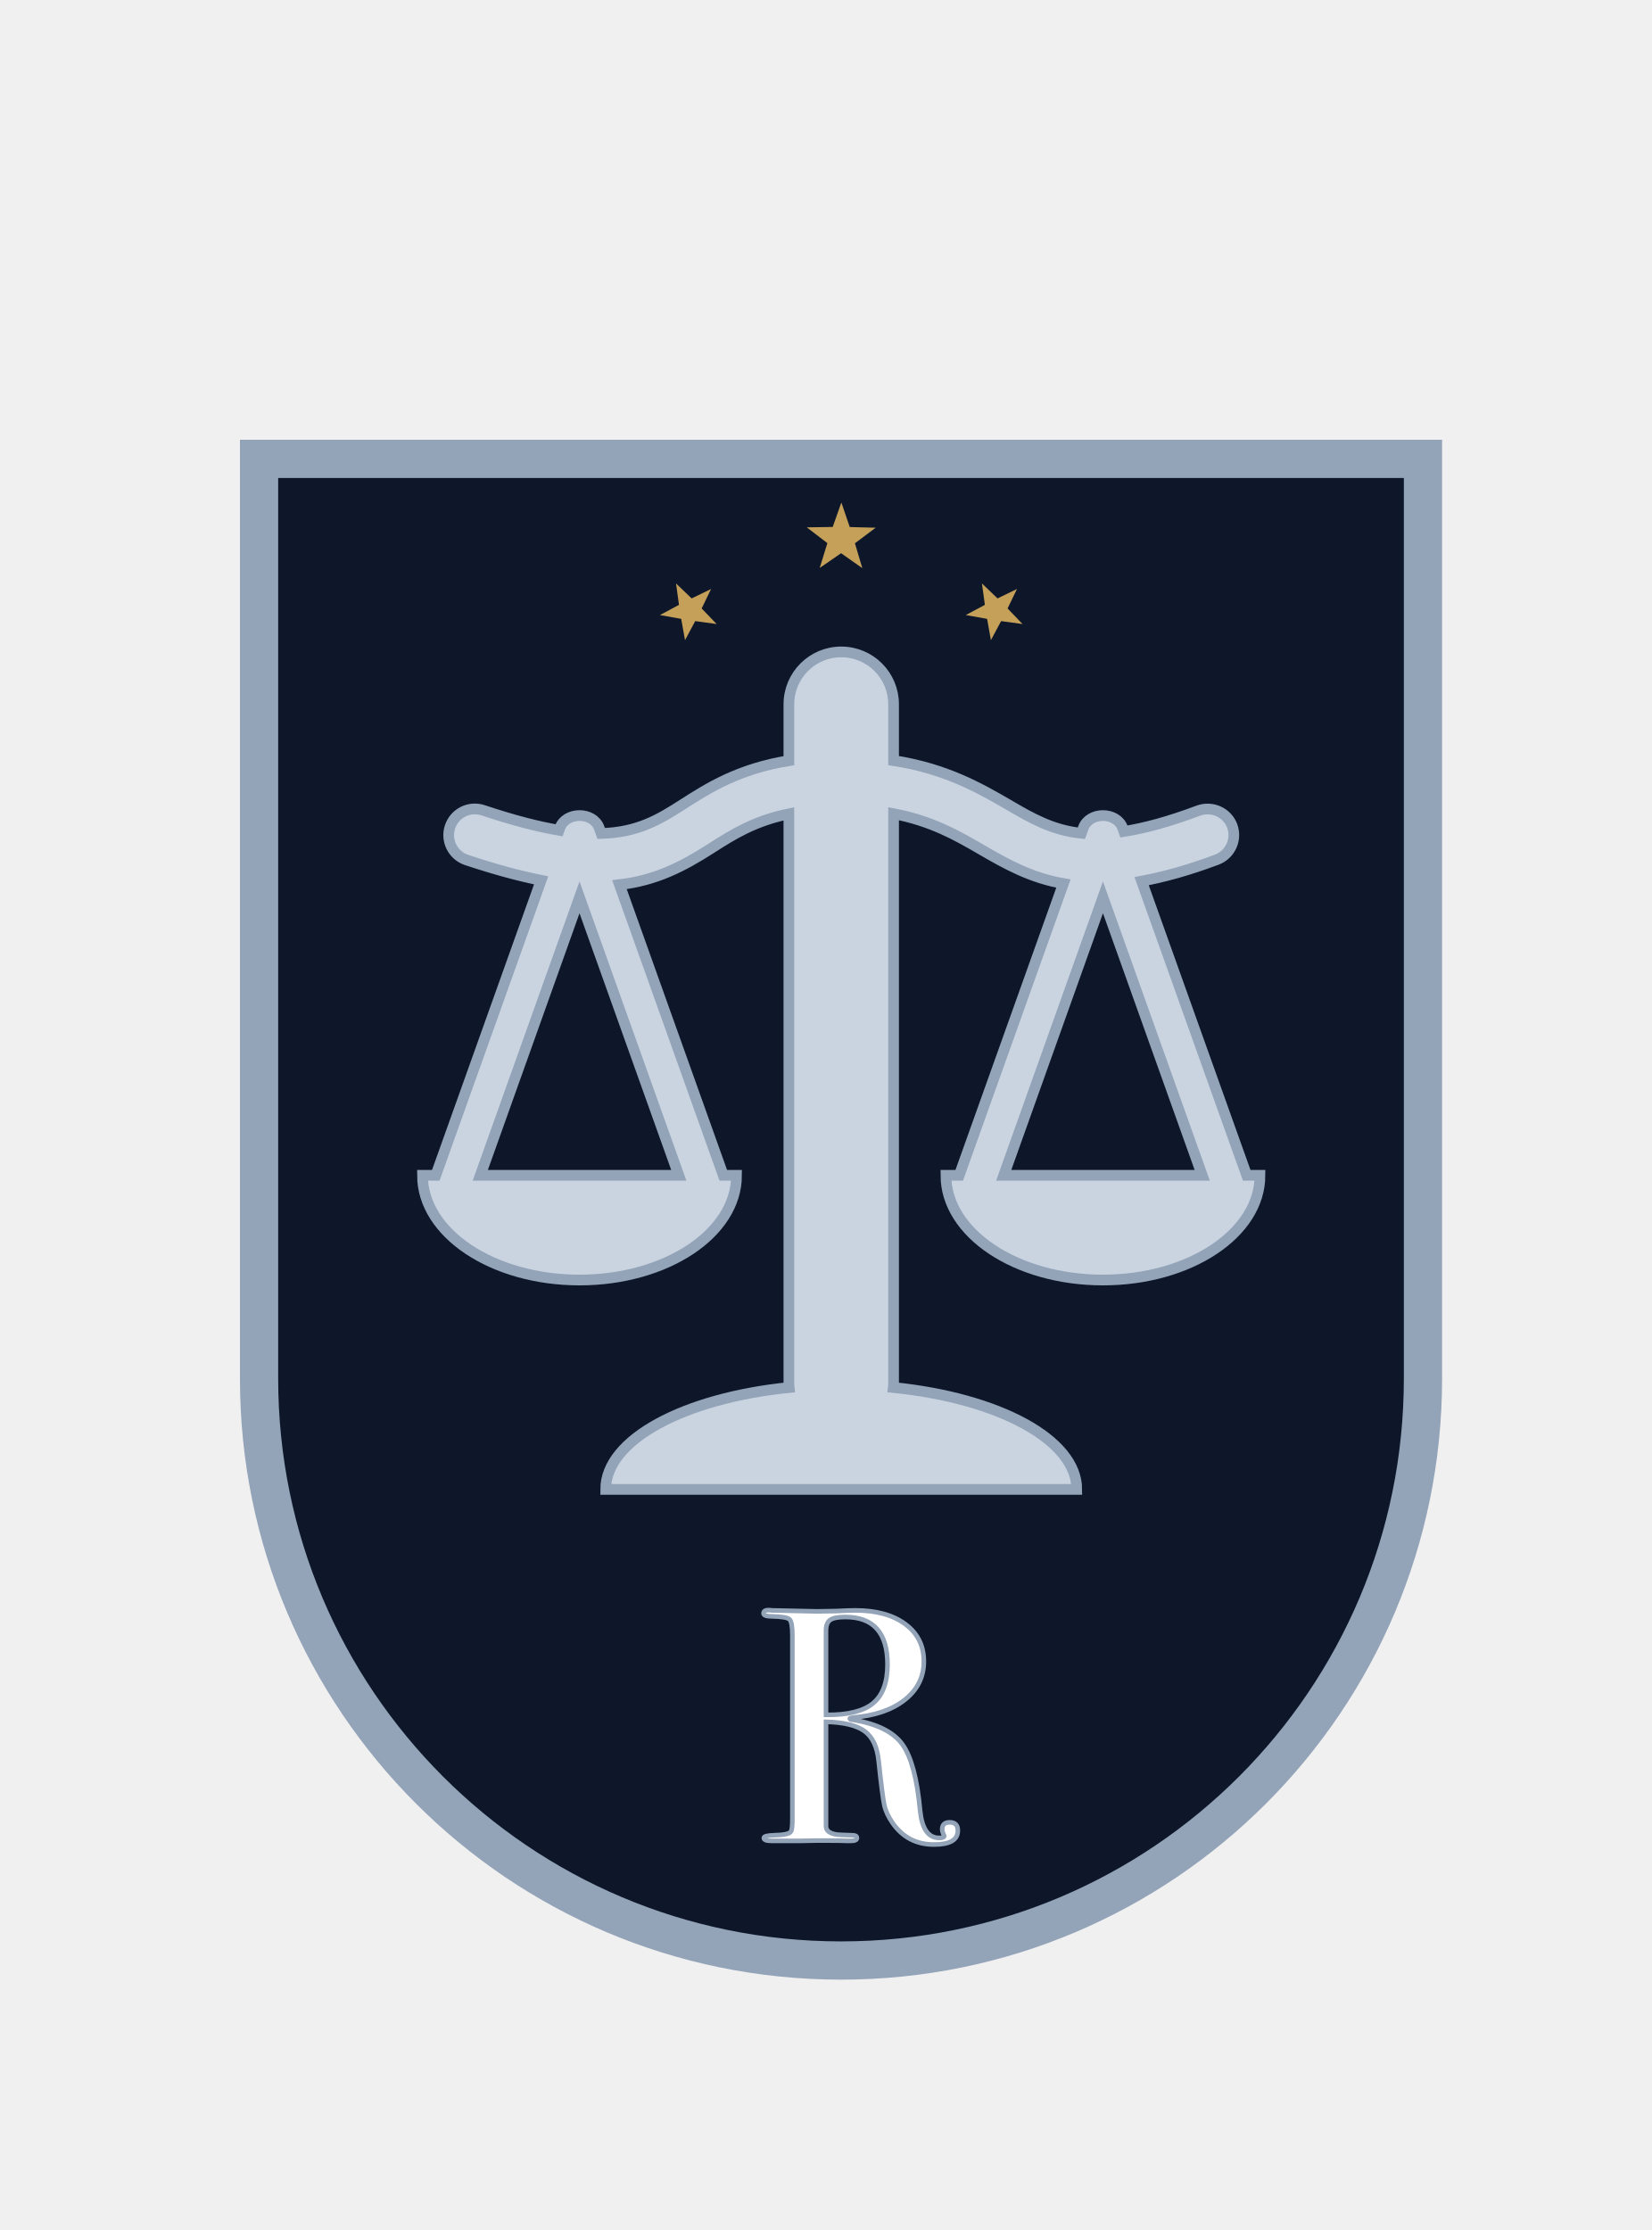
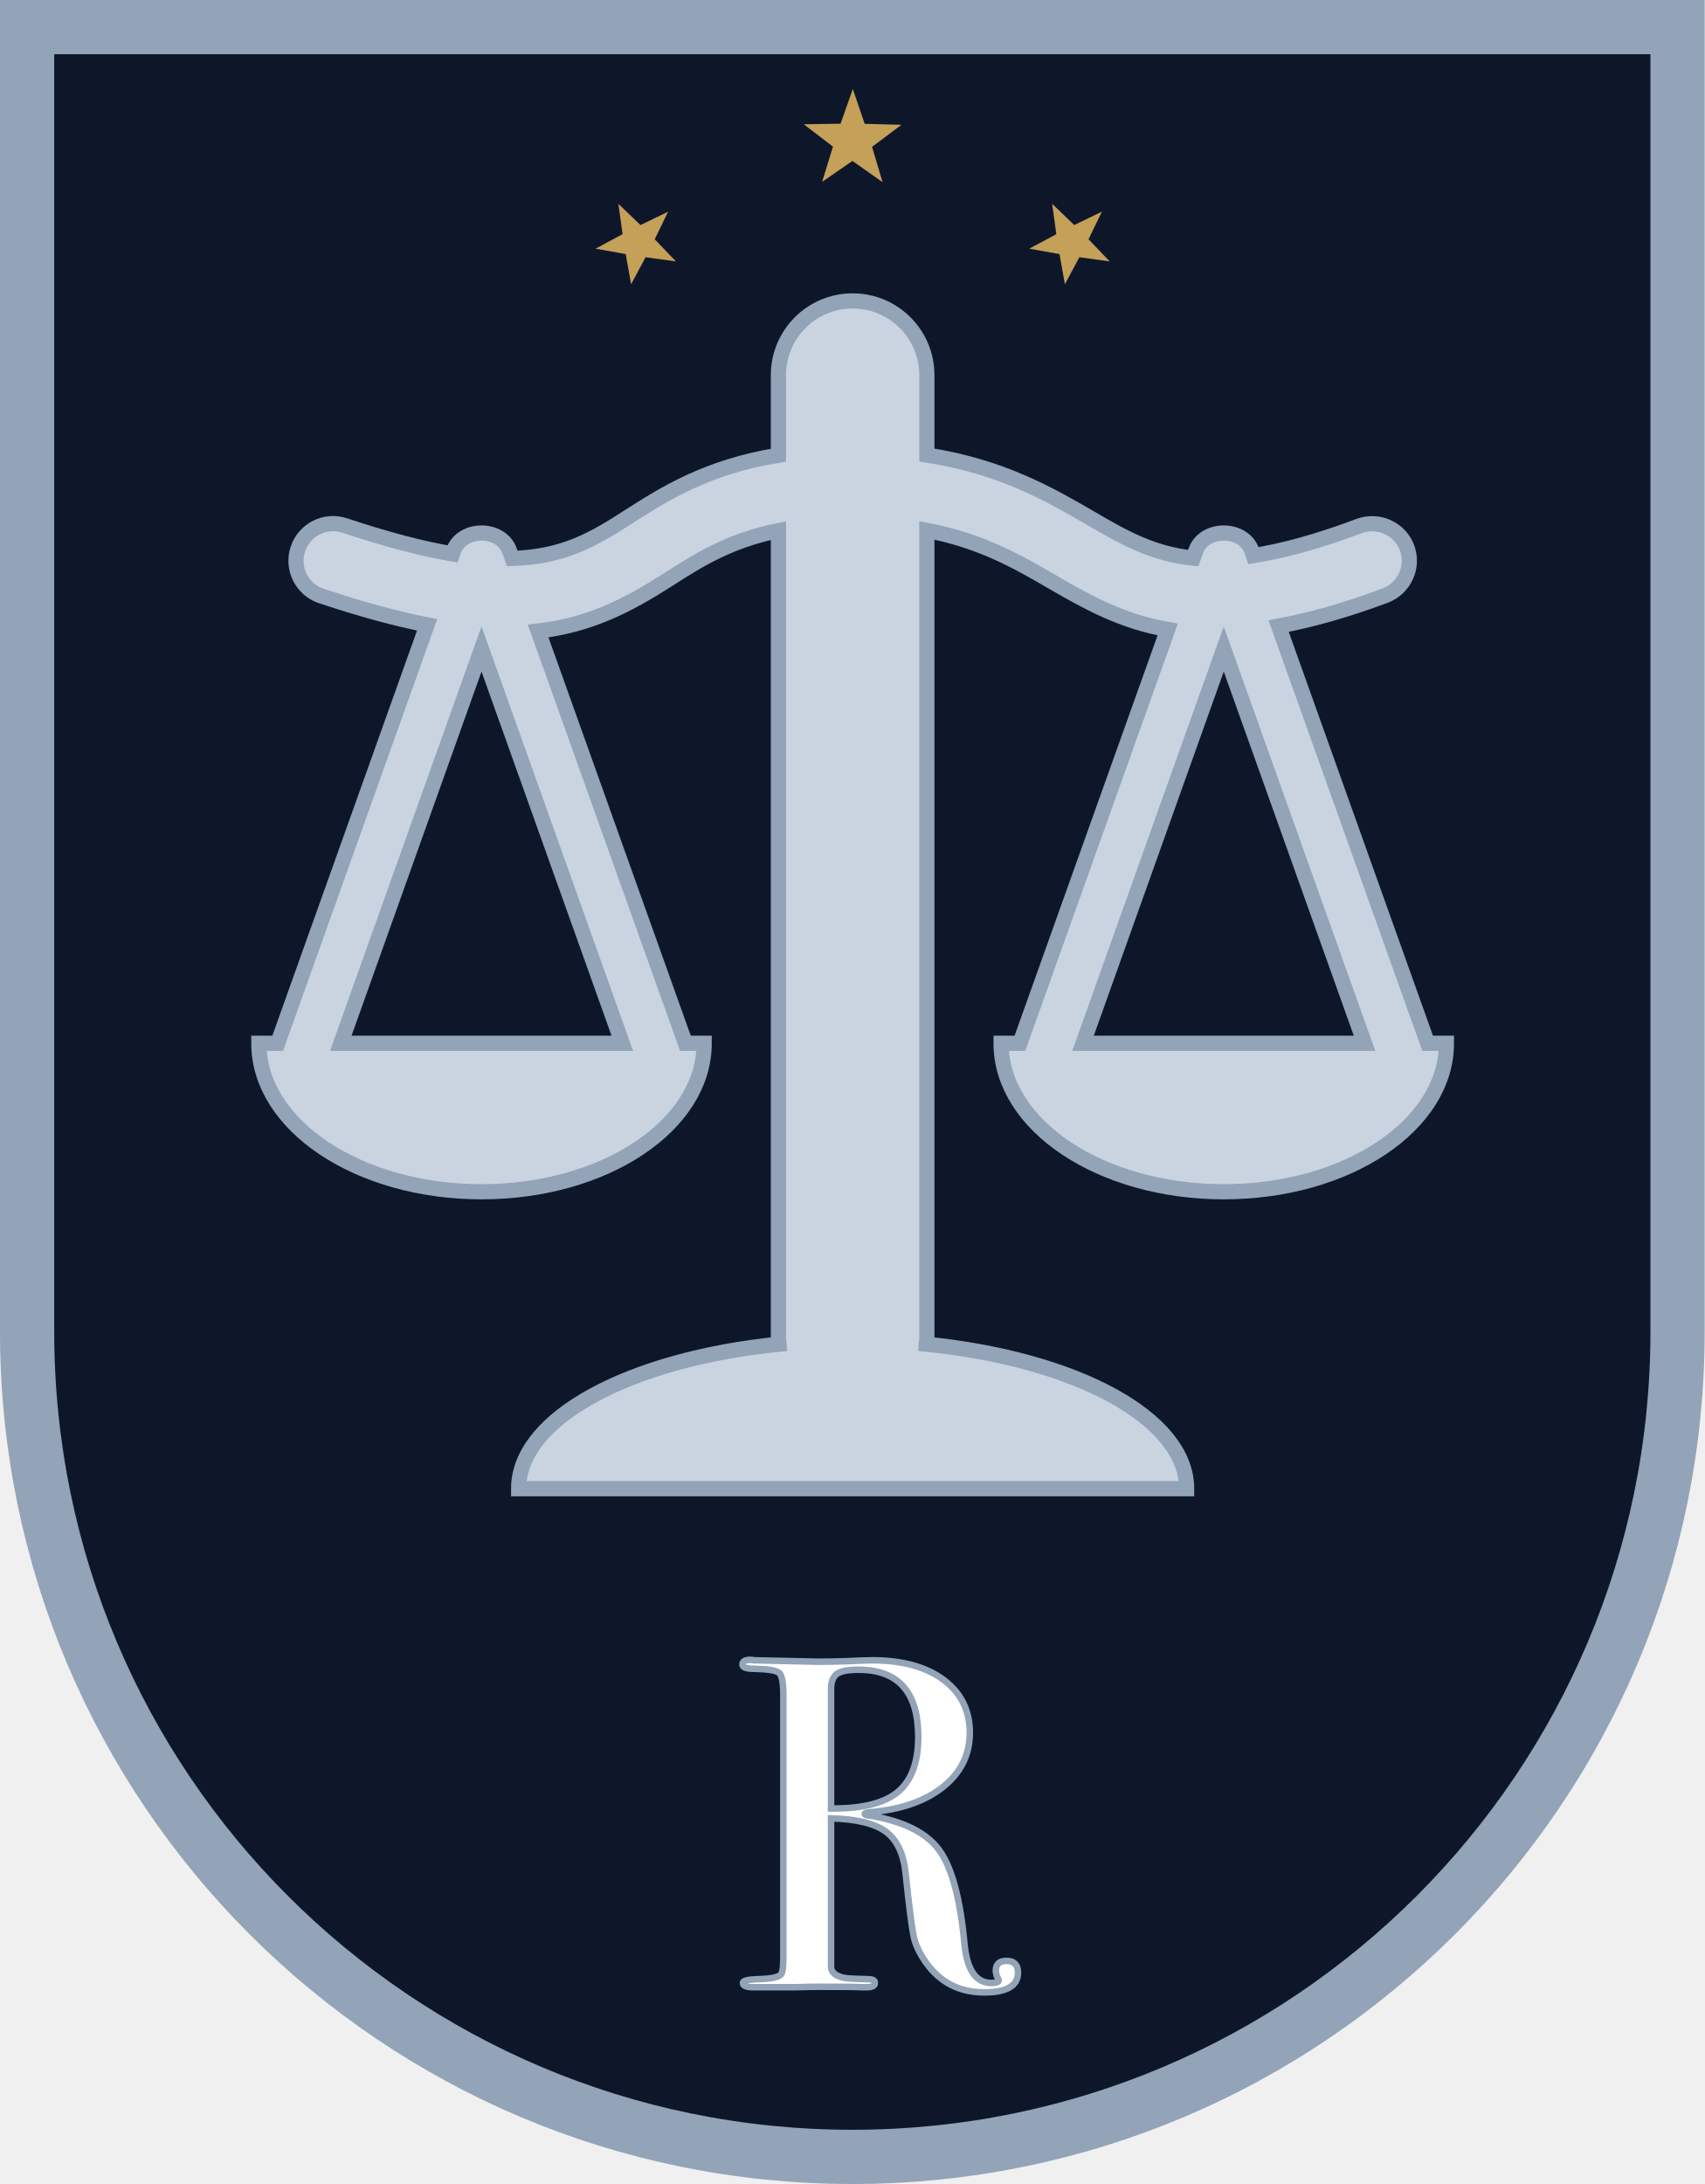
- <svg xmlns="http://www.w3.org/2000/svg" viewBox="0 0 1080 1458">
+ <svg xmlns="http://www.w3.org/2000/svg" viewBox="156.88 287.5 785.97 1006.81">
  <g id="am1">
    <path id="am2" style="fill:#0e172a;fill-opacity:1;fill-rule:evenodd;opacity:1;stroke:#93a3b8;stroke-linecap:butt;stroke-linejoin:miter;stroke-miterlimit:10;stroke-opacity:1;stroke-width:25;" d="M930.344,300 C930.344,300,930.344,901.327,930.344,901.327 C930.344,1111.46,759.996,1281.81,549.86,1281.81 C339.725,1281.81,169.377,1111.46,169.377,901.327 C169.377,901.327,169.377,300,169.377,300 C169.377,300,930.344,300,930.344,300 z" />
    <path id="am3" style="fill:#c4a059;fill-opacity:1;fill-rule:nonzero;opacity:1;stroke:none;" d="M464.906,385.094 C464.906,385.094,458.749,397.812,458.749,397.812 C458.749,397.812,468.534,408.004,468.534,408.004 C468.534,408.004,454.537,406.078,454.537,406.078 C454.537,406.078,447.867,418.534,447.867,418.534 C447.867,418.534,445.373,404.627,445.373,404.627 C445.373,404.627,431.466,402.133,431.466,402.133 C431.466,402.133,443.922,395.463,443.922,395.463 C443.922,395.463,441.996,381.466,441.996,381.466 C441.996,381.466,452.189,391.251,452.189,391.251 C452.189,391.251,464.906,385.094,464.906,385.094 z" />
    <path id="am4" style="fill:#c4a059;fill-opacity:1;fill-rule:nonzero;opacity:1;stroke:none;" d="M664.914,385.086 C664.914,385.086,658.754,397.81,658.754,397.81 C658.754,397.81,668.545,408.008,668.545,408.008 C668.545,408.008,654.539,406.082,654.539,406.082 C654.539,406.082,647.866,418.545,647.866,418.545 C647.866,418.545,645.37,404.63,645.37,404.63 C645.37,404.63,631.455,402.134,631.455,402.134 C631.455,402.134,643.918,395.461,643.918,395.461 C643.918,395.461,641.992,381.455,641.992,381.455 C641.992,381.455,652.19,391.246,652.19,391.246 C652.19,391.246,664.914,385.086,664.914,385.086 z" />
    <path id="am5" style="fill:#c4a059;fill-opacity:1;fill-rule:nonzero;opacity:1;stroke:none;" d="M572.531,345.023 C572.531,345.023,558.959,355.201,558.959,355.201 C558.959,355.201,563.787,371.465,563.787,371.465 C563.787,371.465,549.912,361.702,549.912,361.702 C549.912,361.702,535.936,371.319,535.936,371.319 C535.936,371.319,540.934,355.107,540.934,355.107 C540.934,355.107,527.469,344.787,527.469,344.787 C527.469,344.787,544.432,344.53,544.432,344.53 C544.432,344.53,550.086,328.535,550.086,328.535 C550.086,328.535,555.572,344.589,555.572,344.589 C555.572,344.589,572.531,345.023,572.531,345.023 z" />
    <path id="am6" style="fill:#cad4e1;fill-opacity:1;fill-rule:nonzero;opacity:1;stroke:#93a3b8;stroke-linecap:butt;stroke-linejoin:miter;stroke-miterlimit:10;stroke-opacity:1;stroke-width:7;" d="M656.226,768.444 C656.226,768.444,721.111,586.689,721.111,586.689 C721.111,586.689,786.029,768.444,786.029,768.444 C786.029,768.444,656.226,768.444,656.226,768.444 z M314.004,768.444 C314.004,768.444,378.889,586.689,378.889,586.689 C378.889,586.689,443.808,768.444,443.808,768.444 C443.808,768.444,314.004,768.444,314.004,768.444 z M815.117,768.444 C815.117,768.444,746.401,576.116,746.401,576.116 C760.774,573.413,776.688,569.135,795.579,562.05 C804.406,558.696,808.891,548.874,805.605,539.976 C802.284,531.147,792.396,526.767,783.565,529.984 C763.889,537.376,748.215,541.518,734.801,543.64 C734.801,543.64,734.011,541.38,734.011,541.38 C730.145,530.497,712.11,530.497,708.244,541.38 C708.244,541.38,707.012,544.801,707.012,544.801 C688.188,542.85,674.603,535.118,658.962,525.946 C640.518,515.268,618.444,502.571,584.222,497.267 C584.222,497.267,584.222,460.445,584.222,460.445 C584.222,441.554,568.924,426.223,550,426.223 C531.109,426.223,515.778,441.554,515.778,460.445 C515.778,460.445,515.778,497.336,515.778,497.336 C482.821,502.675,463.007,515.268,446.41,525.911 C430.974,535.836,417.013,544.254,393.057,544.939 C393.057,544.939,391.789,541.38,391.789,541.38 C387.923,530.497,369.889,530.497,366.022,541.38 C366.022,541.38,365.509,542.85,365.509,542.85 C351.819,540.523,335.7,536.384,315.886,529.779 C306.852,526.767,297.236,531.625,294.224,540.592 C291.245,549.559,296.105,559.278,305.037,562.255 C323.587,568.417,339.671,572.761,353.803,575.569 C353.803,575.569,284.916,768.444,284.916,768.444 C284.916,768.444,276.223,768.444,276.223,768.444 C276.223,806.259,322.184,836.889,378.889,836.889 C435.628,836.889,481.556,806.259,481.556,768.444 C481.556,768.444,472.896,768.444,472.896,768.444 C472.896,768.444,405.001,578.409,405.001,578.409 C428.681,575.671,446.203,566.704,464.923,554.694 C479.365,545.417,493.395,536.657,515.778,532.106 C515.778,532.106,515.778,905.333,515.778,905.333 C515.778,906.018,516.12,906.496,516.154,907.146 C447.436,914.026,396,941.163,396,973.777 C396,973.777,704,973.777,704,973.777 C704,941.163,652.598,914.026,583.88,907.146 C583.913,906.496,584.222,906.018,584.222,905.333 C584.222,905.333,584.222,532.003,584.222,532.003 C609.032,536.726,625.665,546.205,641.715,555.548 C657.972,564.993,674.022,573.994,695.273,577.691 C695.273,577.691,627.138,768.444,627.138,768.444 C627.138,768.444,618.444,768.444,618.444,768.444 C618.444,806.259,664.405,836.889,721.111,836.889 C777.85,836.889,823.777,806.259,823.777,768.444 C823.777,768.444,815.117,768.444,815.117,768.444 z" />
    <g id="am7">
      <g id="am9">
        <path style="fill:#ffffff;fill-opacity:1;fill-rule:nonzero;opacity:1;stroke:none;" d="M626.235,1196.87 C626.235,1202.94,621.052,1205.98,610.687,1205.98 C599.136,1205.98,590.103,1201.28,583.588,1191.88 C580.774,1187.84,578.96,1183.93,578.146,1180.17 C577.331,1176.42,576.109,1166.88,574.481,1151.55 C573.592,1142.3,570.556,1135.76,565.374,1131.93 C560.191,1128.1,551.75,1126.04,540.052,1125.75 C540.052,1125.75,540.052,1194.05,540.052,1194.05 C540.052,1196.94,542.421,1198.75,547.16,1199.47 C548.492,1199.62,551.898,1199.76,557.377,1199.91 C559.302,1199.91,560.265,1200.48,560.265,1201.64 C560.265,1202.94,559.006,1203.59,556.489,1203.59 C556.489,1203.59,553.823,1203.59,553.823,1203.59 C552.49,1203.45,546.049,1203.38,534.499,1203.38 C532.277,1203.38,528.501,1203.45,523.17,1203.59 C517.987,1203.59,514.582,1203.59,512.953,1203.59 C512.953,1203.59,504.29,1203.59,504.29,1203.59 C501.032,1203.59,499.403,1202.94,499.403,1201.64 C499.403,1200.63,501.55,1200.05,505.845,1199.91 C512.805,1199.76,516.581,1198.89,517.173,1197.3 C517.765,1196.58,518.061,1193.76,518.061,1188.85 C518.061,1188.85,518.061,1069.16,518.061,1069.16 C518.061,1063.37,517.432,1059.9,516.173,1058.75 C514.915,1057.59,511.102,1056.94,504.734,1056.8 C501.032,1056.8,499.181,1056.15,499.181,1054.84 C499.181,1053.4,500.366,1052.68,502.735,1052.68 C503.179,1052.68,503.846,1052.75,504.734,1052.89 C504.734,1052.89,534.276,1053.54,534.276,1053.54 C537.238,1053.54,541.384,1053.47,546.715,1053.33 C552.639,1053.04,556.785,1052.89,559.154,1052.89 C572.926,1052.89,583.847,1055.89,591.917,1061.89 C599.988,1067.89,604.023,1076.02,604.023,1086.29 C604.023,1096.4,599.877,1104.75,591.584,1111.33 C583.292,1117.91,572.037,1121.77,557.821,1122.93 C556.489,1123.07,555.748,1123.29,555.6,1123.58 C555.6,1124.16,556.341,1124.45,557.821,1124.45 C573.37,1127.05,584.069,1132.36,589.918,1140.39 C595.767,1148.41,599.655,1162.9,601.58,1183.86 C602.764,1195.71,606.911,1201.64,614.018,1201.64 C616.24,1201.64,617.35,1201.21,617.35,1200.34 C617.35,1200.2,617.276,1200.05,617.128,1199.91 C616.388,1198.32,616.018,1197.02,616.018,1196 C616.018,1192.97,617.646,1191.45,620.904,1191.45 C624.458,1191.45,626.235,1193.26,626.235,1196.87 z M580.256,1088.24 C580.256,1067.57,571.075,1057.23,552.713,1057.23 C547.826,1057.23,544.494,1057.88,542.717,1059.18 C540.94,1060.48,540.052,1062.79,540.052,1066.12 C540.052,1066.12,540.052,1121.2,540.052,1121.2 C554.267,1121.34,564.522,1118.81,570.816,1113.61 C577.109,1108.4,580.256,1099.95,580.256,1088.24 z" />
        <path style="fill:none;opacity:1;stroke:#93a3b8;stroke-linecap:butt;stroke-linejoin:miter;stroke-miterlimit:10;stroke-opacity:1;stroke-width:3;" d="M626.235,1196.87 C626.235,1202.94,621.052,1205.98,610.687,1205.98 C599.136,1205.98,590.103,1201.28,583.588,1191.88 C580.774,1187.84,578.96,1183.93,578.146,1180.17 C577.331,1176.42,576.109,1166.88,574.481,1151.55 C573.592,1142.3,570.556,1135.76,565.374,1131.93 C560.191,1128.1,551.75,1126.04,540.052,1125.75 C540.052,1125.75,540.052,1194.05,540.052,1194.05 C540.052,1196.94,542.421,1198.75,547.16,1199.47 C548.492,1199.62,551.898,1199.76,557.377,1199.91 C559.302,1199.91,560.265,1200.48,560.265,1201.64 C560.265,1202.94,559.006,1203.59,556.489,1203.59 C556.489,1203.59,553.823,1203.59,553.823,1203.59 C552.49,1203.45,546.049,1203.38,534.499,1203.38 C532.277,1203.38,528.501,1203.45,523.17,1203.59 C517.987,1203.59,514.582,1203.59,512.953,1203.59 C512.953,1203.59,504.29,1203.59,504.29,1203.59 C501.032,1203.59,499.403,1202.94,499.403,1201.64 C499.403,1200.63,501.55,1200.05,505.845,1199.91 C512.805,1199.76,516.581,1198.89,517.173,1197.3 C517.765,1196.58,518.061,1193.76,518.061,1188.85 C518.061,1188.85,518.061,1069.16,518.061,1069.16 C518.061,1063.37,517.432,1059.9,516.173,1058.75 C514.915,1057.59,511.102,1056.94,504.734,1056.8 C501.032,1056.8,499.181,1056.15,499.181,1054.84 C499.181,1053.4,500.366,1052.68,502.735,1052.68 C503.179,1052.68,503.846,1052.75,504.734,1052.89 C504.734,1052.89,534.276,1053.54,534.276,1053.54 C537.238,1053.54,541.384,1053.47,546.715,1053.33 C552.639,1053.04,556.785,1052.89,559.154,1052.89 C572.926,1052.89,583.847,1055.89,591.917,1061.89 C599.988,1067.89,604.023,1076.02,604.023,1086.29 C604.023,1096.4,599.877,1104.75,591.584,1111.33 C583.292,1117.91,572.037,1121.77,557.821,1122.93 C556.489,1123.07,555.748,1123.29,555.6,1123.58 C555.6,1124.16,556.341,1124.45,557.821,1124.45 C573.37,1127.05,584.069,1132.36,589.918,1140.39 C595.767,1148.41,599.655,1162.9,601.58,1183.86 C602.764,1195.71,606.911,1201.64,614.018,1201.64 C616.24,1201.64,617.35,1201.21,617.35,1200.34 C617.35,1200.2,617.276,1200.05,617.128,1199.91 C616.388,1198.32,616.018,1197.02,616.018,1196 C616.018,1192.97,617.646,1191.45,620.904,1191.45 C624.458,1191.45,626.235,1193.26,626.235,1196.87 z M580.256,1088.24 C580.256,1067.57,571.075,1057.23,552.713,1057.23 C547.826,1057.23,544.494,1057.88,542.717,1059.18 C540.94,1060.48,540.052,1062.79,540.052,1066.12 C540.052,1066.12,540.052,1121.2,540.052,1121.2 C554.267,1121.34,564.522,1118.81,570.816,1113.61 C577.109,1108.4,580.256,1099.95,580.256,1088.24 z" />
      </g>
    </g>
  </g>
</svg>
